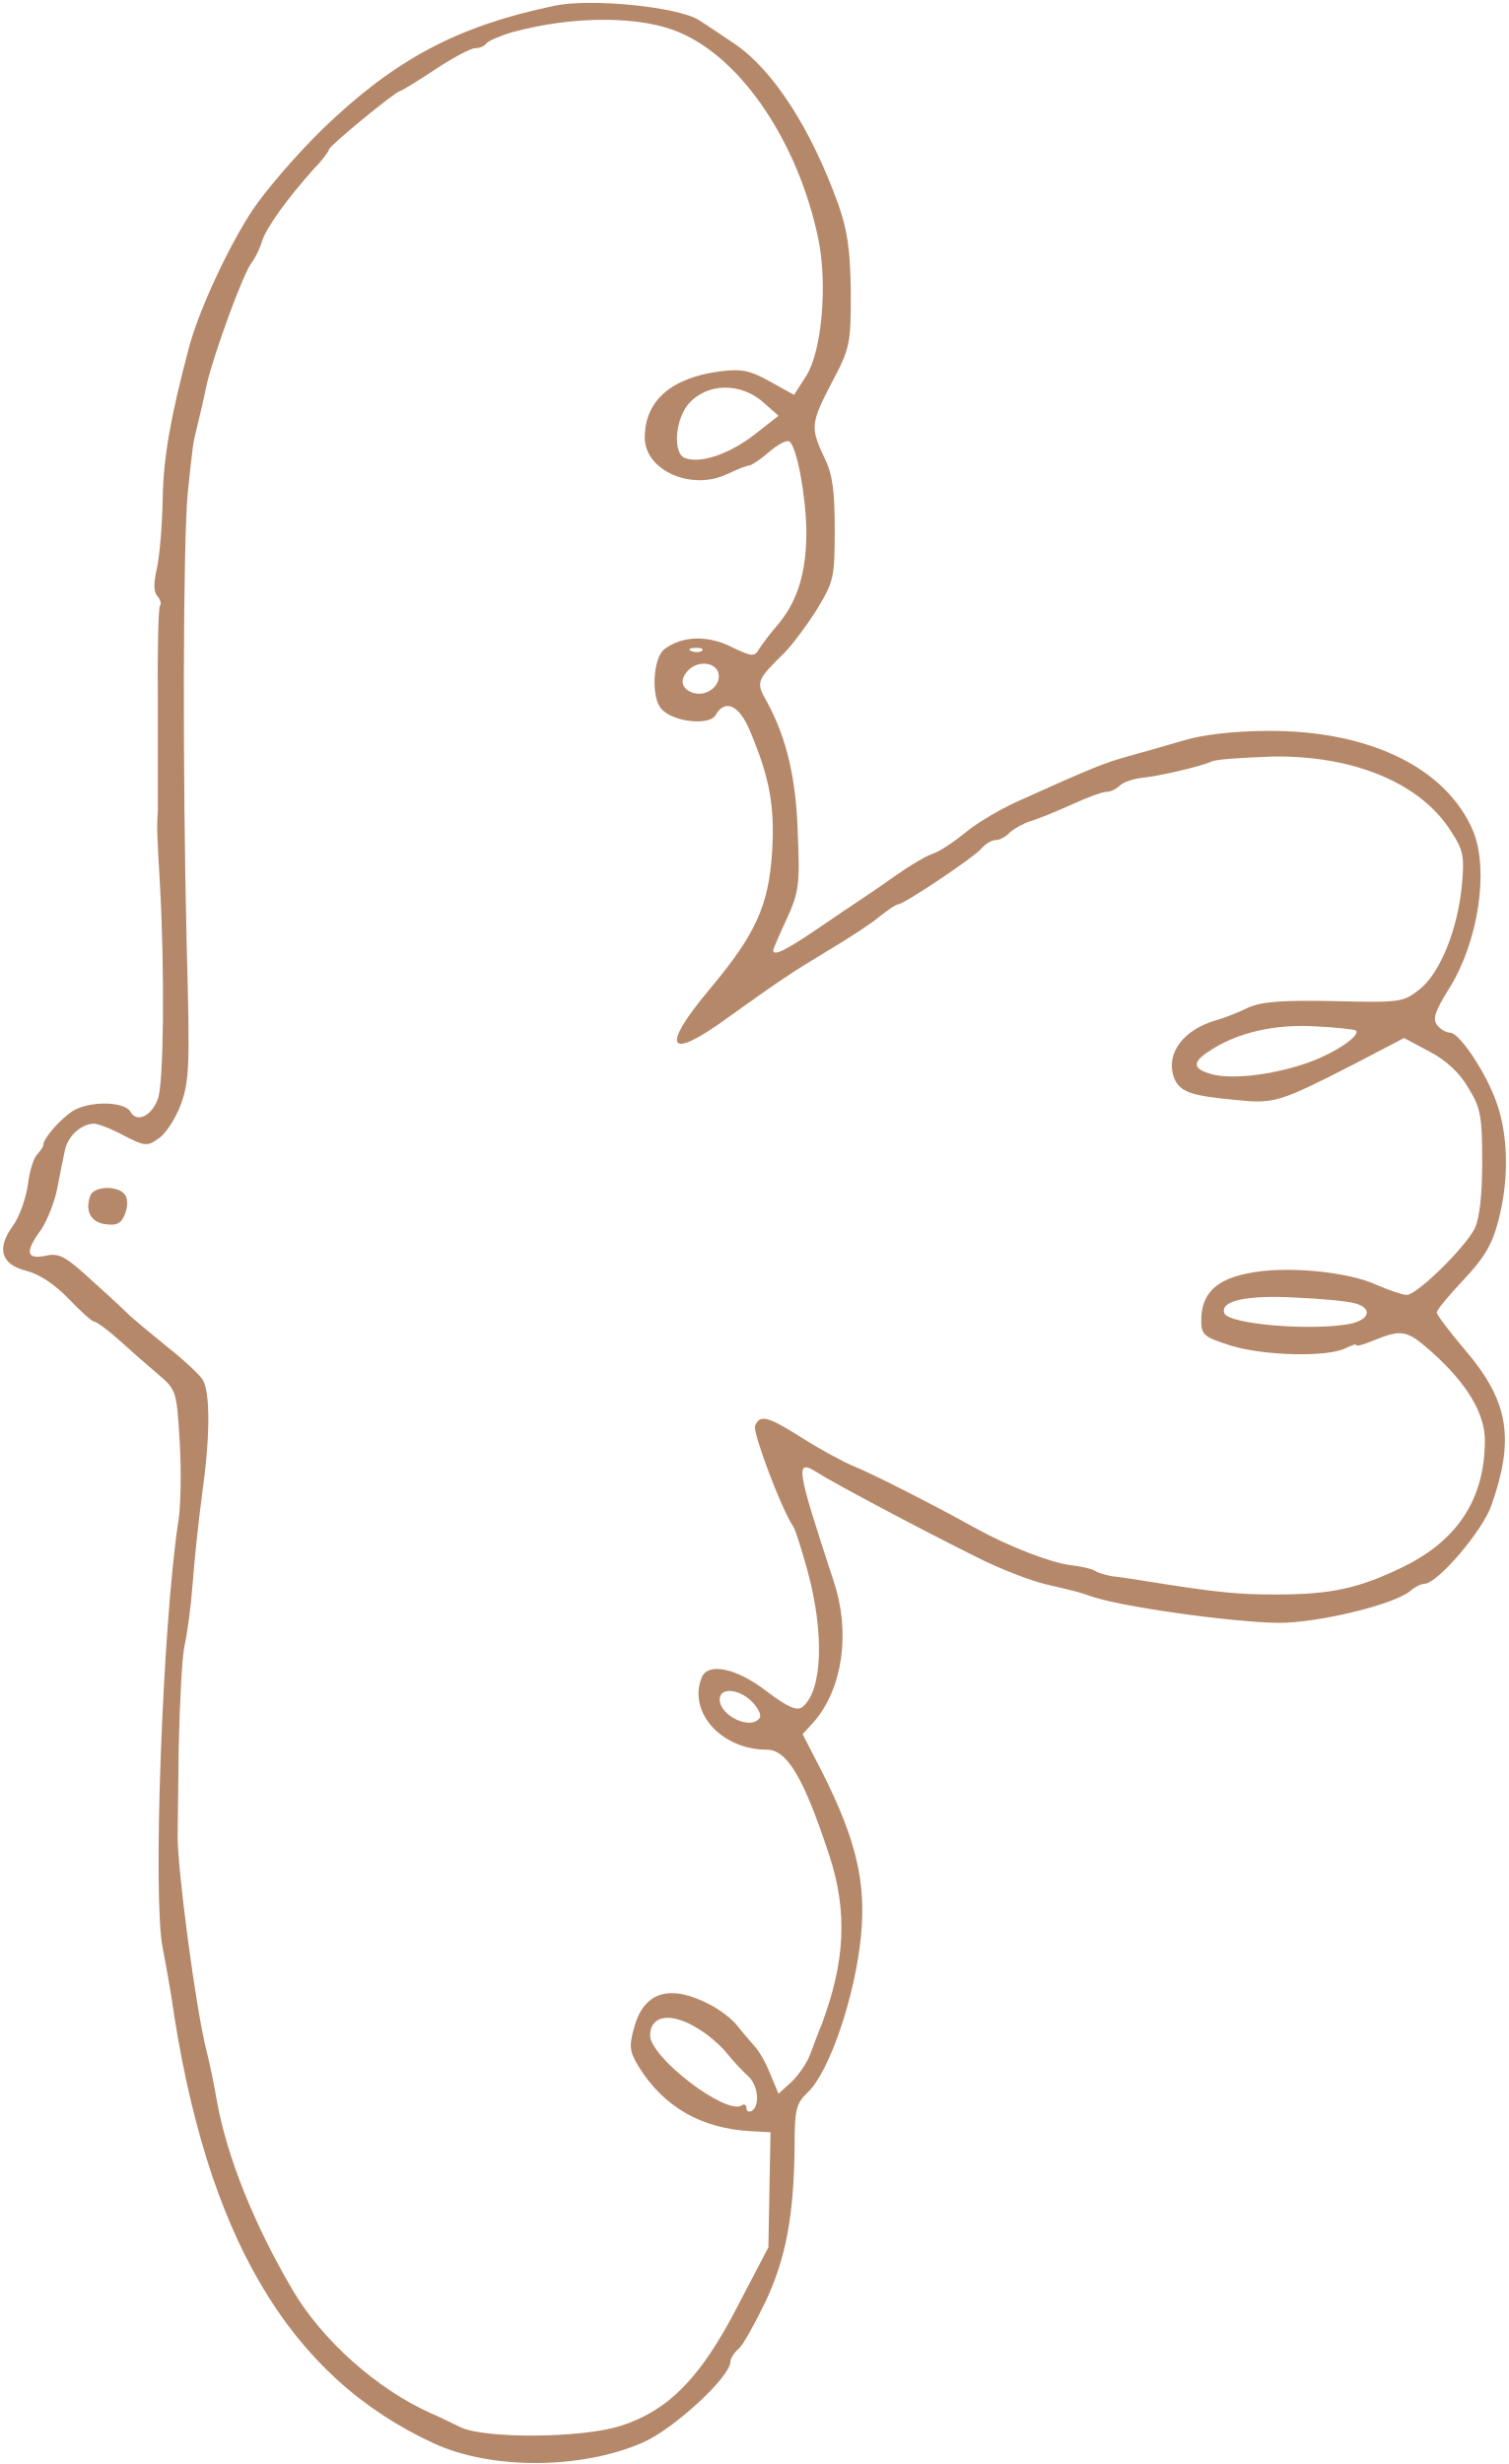
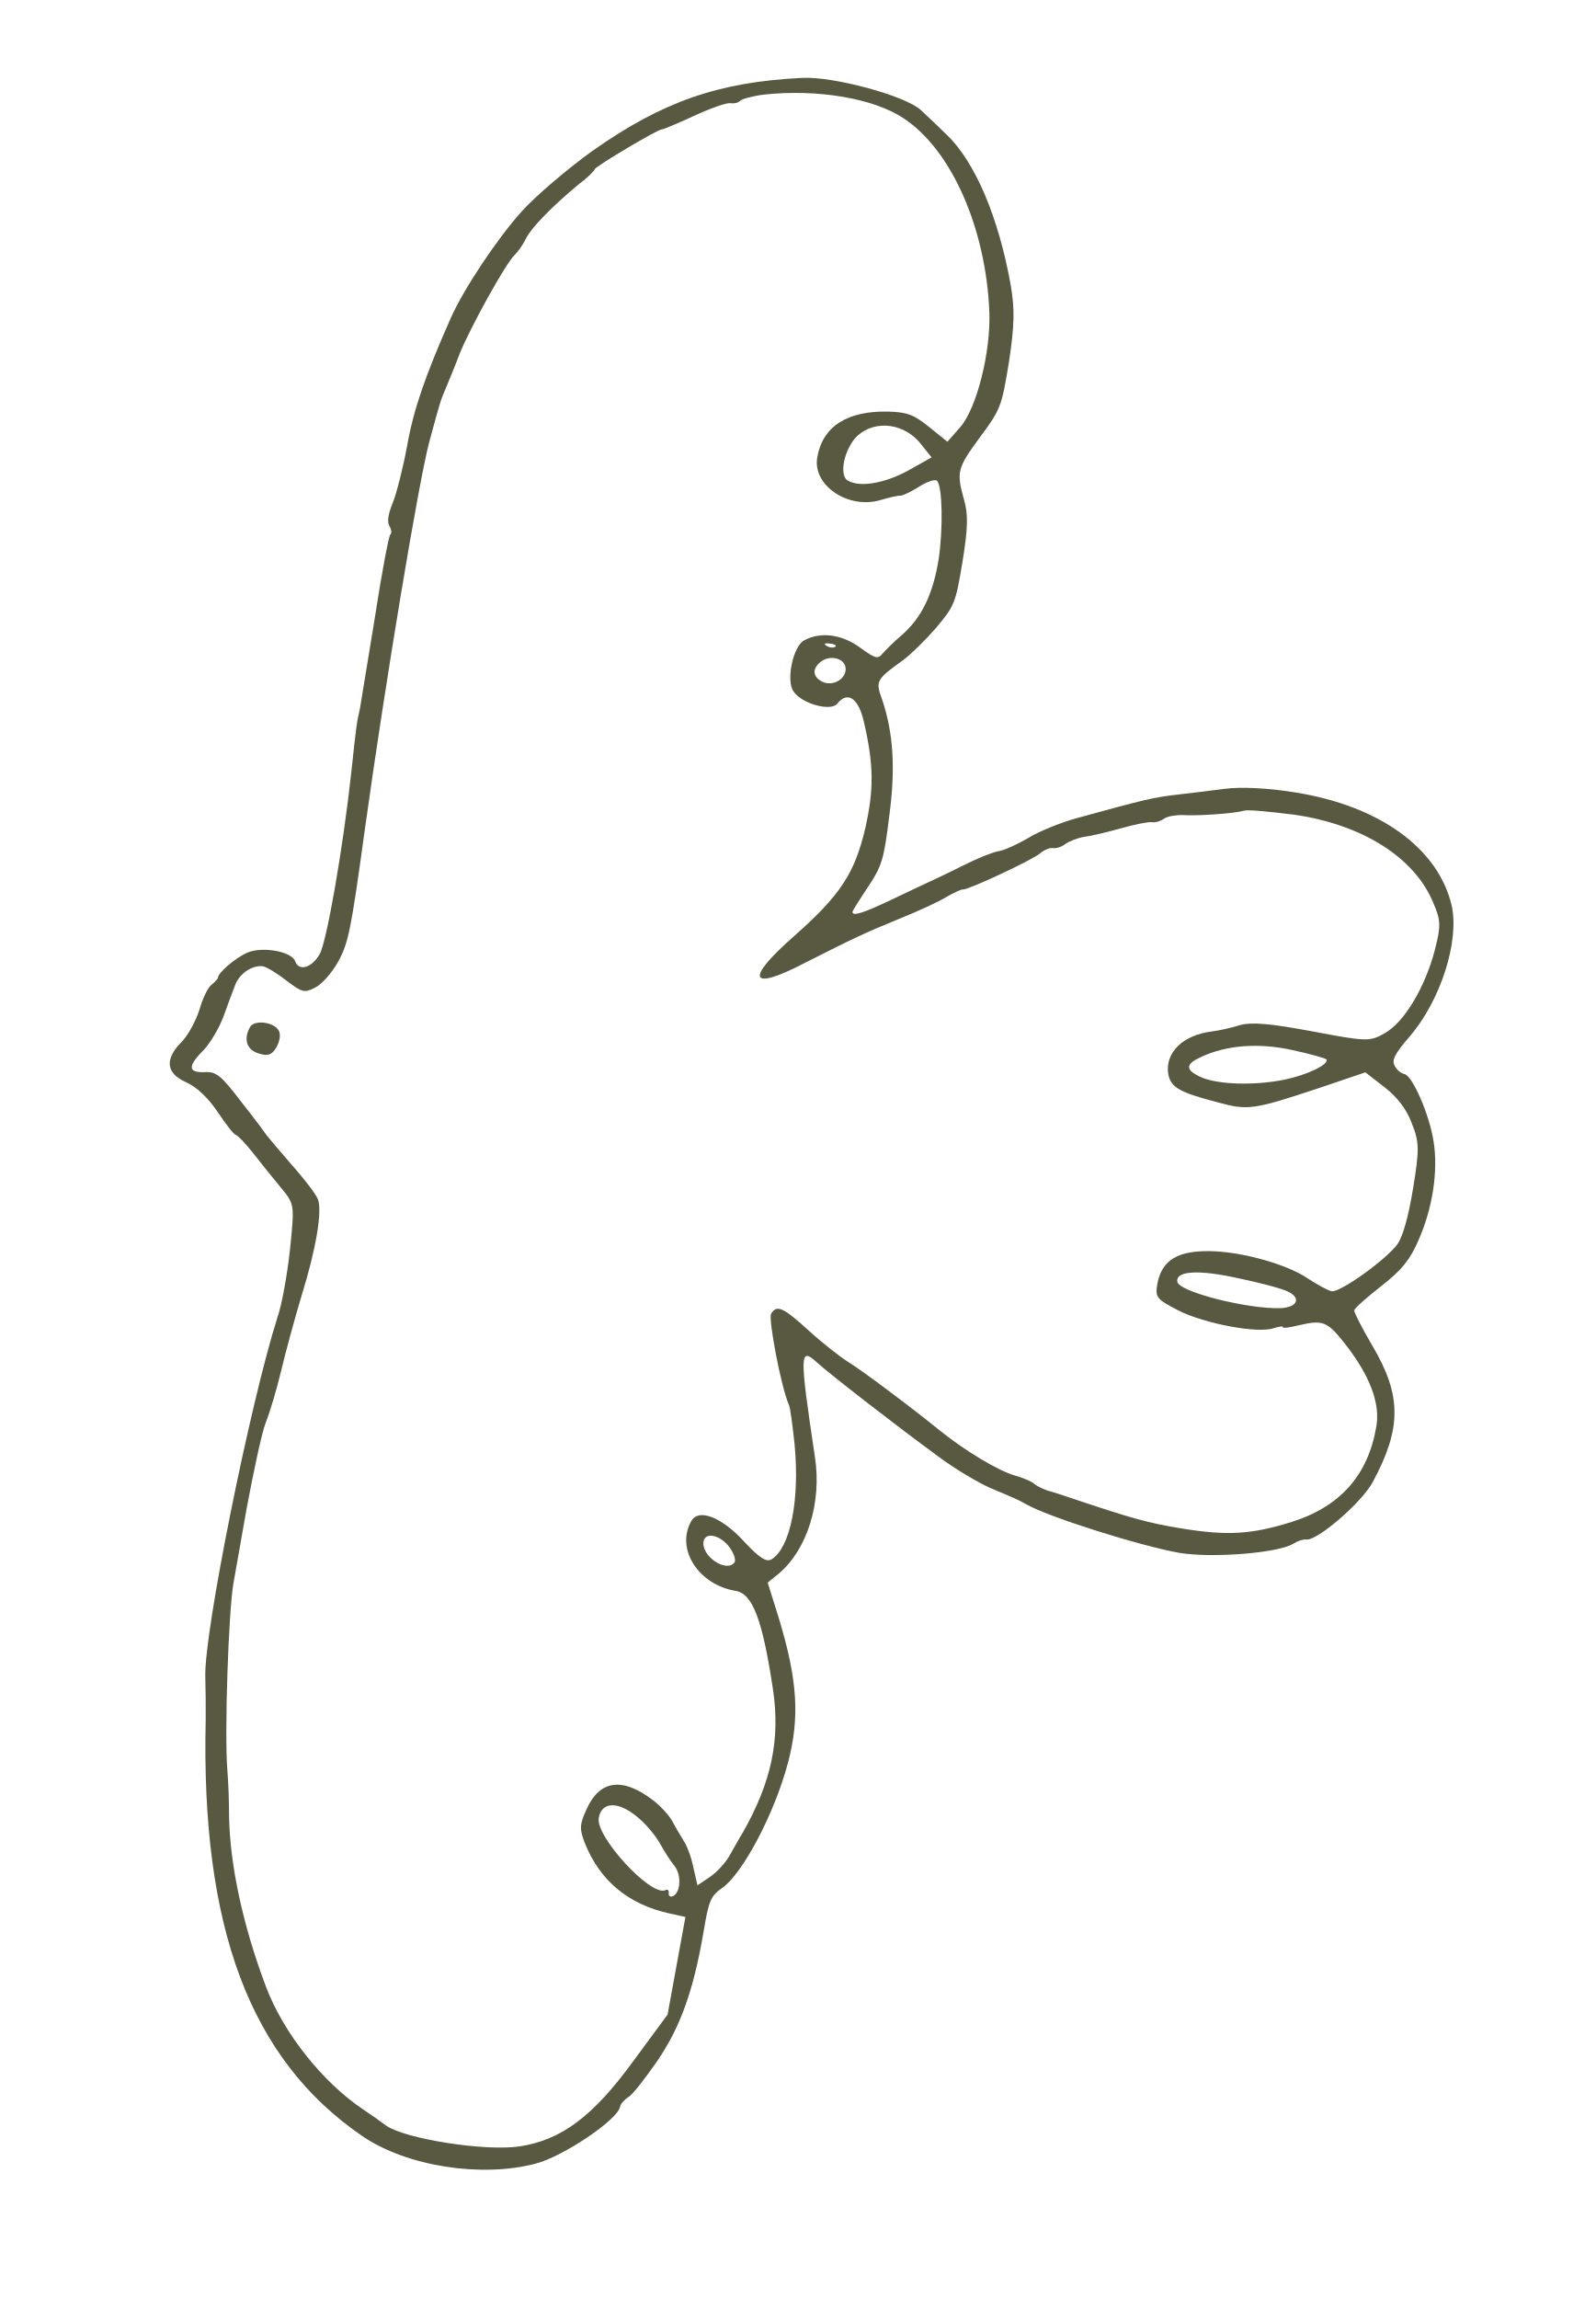
- <svg xmlns="http://www.w3.org/2000/svg" width="376" height="614" viewBox="0 0 376 614" fill="none">
-   <path d="M138 1.467C113.867 6.533 98.4 14.8 80.4 32.133C74.133 38.267 66.133 47.467 62.8 52.533C56.933 61.467 49.467 77.467 47.067 86.667C42.533 103.733 40.667 114.133 40.533 124.667C40.4 131.2 39.733 138.933 39.067 141.733C38.267 145.2 38.267 147.467 39.2 148.533C40 149.467 40.267 150.533 39.867 150.933C39.467 151.333 39.2 162.4 39.333 175.467C39.333 188.667 39.333 200.533 39.333 202C39.067 206.267 39.067 206.667 39.867 220.667C41.067 242.4 40.8 270.133 39.333 273.867C37.733 278.133 34.133 279.867 32.533 277.067C31.067 274.4 22.133 274.267 18 276.933C14.8 279.067 10.667 283.867 10.8 285.333C10.8 285.733 10.133 286.667 9.333 287.6C8.4 288.4 7.333 291.867 6.933 295.333C6.4 298.8 4.8 303.333 3.2 305.467C-0.933 311.2 0.267 315.067 6.533 316.667C9.733 317.467 13.6 320 17.067 323.6C20.133 326.8 22.933 329.333 23.467 329.333C24 329.333 26.8 331.333 29.6 333.867C32.4 336.4 36.8 340.267 39.333 342.4C44 346.4 44 346.533 44.8 359.6C45.2 366.8 45.067 375.6 44.4 379.333C40.533 404.933 38 472.8 40.533 485.333C41.2 488.667 42.133 494 42.667 497.333C51.2 557.067 71.867 592.267 108.267 608.933C122.533 615.467 144.933 615.333 160.133 608.667C167.867 605.333 182 592.267 182 588.533C182 587.733 182.933 586.267 184 585.333C185.067 584.533 188 579.2 190.667 573.733C195.867 562.8 197.867 551.867 198 534.533C198 525.733 198.4 524.133 201.2 521.467C206.667 516.4 213.067 497.467 214.533 482.533C215.867 469.067 213.333 458.4 204.933 441.733L200 432.133L202.8 429.067C210 420.8 212 406.667 207.733 394C198.267 365.2 198 363.333 203.867 367.067C207.333 369.333 229.6 381.2 243.333 388C248.8 390.8 256.667 393.867 260.667 394.8C269.733 396.933 268.933 396.8 271.333 397.6C278.267 400.267 306.933 404.267 318.667 404.4C328.4 404.4 347.467 399.867 351.467 396.4C352.533 395.467 354.133 394.667 354.933 394.667C358.133 394.667 369.333 381.6 371.6 375.2C377.467 358.533 376 349.2 365.067 336.4C361.2 331.867 358 327.6 358 327.067C358 326.4 361.067 322.8 364.667 318.933C369.867 313.467 371.867 310 373.333 304.267C376 294.4 375.867 283.333 373.067 275.2C370.667 267.867 363.733 257.333 361.333 257.333C360.4 257.333 358.933 256.533 358.133 255.467C356.933 254 357.467 252.133 361.067 246.4C368.4 234.667 371.067 216.8 367.067 207.067C360.4 191.333 341.2 182 316 182.133C307.733 182.133 299.867 183.067 295.333 184.4C291.333 185.6 285.067 187.333 281.333 188.4C275.067 190.133 272.133 191.333 253.467 199.733C249.067 201.733 243.2 205.2 240.4 207.6C237.6 209.867 234 212.267 232.267 212.8C230.667 213.333 226.4 215.867 222.667 218.533C218.933 221.2 214.933 223.867 213.733 224.667C212.667 225.333 208 228.533 203.467 231.6C196 236.667 192.667 238.4 192.667 236.8C192.667 236.533 194.133 233.067 196 229.067C199.067 222.4 199.333 220.4 198.8 207.867C198.4 193.867 196 183.867 191.067 174.8C188.267 170 188.533 169.467 195.467 162.667C197.333 160.8 200.933 156 203.467 152C207.733 144.933 208 144.133 208 132C208 122.4 207.467 118.133 205.467 114.133C201.867 106.533 202 105.467 207.2 95.467C211.867 86.667 212 85.733 212 72.8C211.867 62.133 211.2 57.467 208.8 50.667C202 31.867 192.533 17.333 183.067 10.933C180.133 8.933 176.133 6.267 174.267 5.067C169.2 1.733 147.2 -0.533 138 1.467ZM169.733 8.267C185.2 15.067 198.933 35.867 203.867 59.333C206.267 70.667 204.8 87.467 200.933 93.6L197.867 98.4L191.867 95.067C186.8 92.267 184.8 91.867 179.467 92.533C167.2 94.133 160.667 99.867 160.667 109.067C160.667 117.2 172.267 122.4 181.2 118.133C183.733 116.933 186.133 116 186.667 116C187.2 116 189.467 114.533 191.6 112.667C193.733 110.8 196 109.6 196.667 110C198.533 111.2 200.8 123.333 200.933 132.4C200.933 142.533 198.8 149.733 193.867 155.6C191.867 157.867 189.733 160.8 189.067 161.867C188 163.733 187.2 163.6 182.267 161.2C176.4 158.267 170 158.4 165.6 161.733C162.667 163.867 162.133 174 164.933 176.8C168 180 176.8 180.8 178.267 178.267C180.667 174 184.267 175.733 186.933 182.267C191.867 194 193.067 200.933 192.4 212.4C191.467 225.733 188.4 232.667 176.8 246.533C164.4 261.333 166.4 264.533 181.333 253.6C194.4 244.267 196.933 242.533 206.667 236.667C211.6 233.733 217.333 230 219.333 228.267C221.333 226.667 223.333 225.333 223.867 225.333C225.2 225.333 242.8 213.6 244.533 211.467C245.6 210.267 247.067 209.333 248.133 209.333C249.067 209.333 250.667 208.533 251.6 207.467C252.667 206.533 254.933 205.2 256.667 204.667C258.533 204.133 263.067 202.267 266.933 200.533C270.667 198.8 274.667 197.333 275.6 197.333C276.667 197.333 278.133 196.667 279.067 195.733C279.867 194.933 282.267 194.133 284.267 193.867C288.533 193.467 299.067 191.067 302 189.733C303.067 189.2 309.733 188.8 316.8 188.533C337.067 188.133 354 195.067 361.6 207.2C364.667 211.867 364.933 213.467 364.267 220.667C363.2 231.733 358.8 242.533 353.733 246.533C349.733 249.733 348.933 249.867 332.533 249.467C319.6 249.2 314.4 249.6 311.067 251.067C308.667 252.267 305.2 253.6 303.333 254.133C294.8 256.533 290.4 262.533 292.533 268.533C294 272.133 296.667 273.067 308.267 274.133C317.467 275.067 318.933 274.667 337.6 265.067L349.867 258.667L356.133 262C360.267 264.133 363.733 267.333 365.867 271.067C368.933 276 369.333 278.133 369.333 289.467C369.333 297.867 368.667 303.6 367.467 306.133C364.933 311.067 353.067 322.667 350.533 322.667C349.467 322.667 346 321.467 342.933 320.133C335.6 316.8 320 315.333 310.8 317.333C302.8 318.933 299.333 322.533 299.333 329.067C299.333 332.667 300 333.2 306.8 335.333C314.933 337.867 331.2 338.267 335.467 335.867C336.933 335.2 338 334.8 338 335.2C338 335.6 340.133 334.933 342.667 333.867C349.333 331.2 350.667 331.467 356.8 336.933C365.6 344.8 370 352.267 370 358.933C370 373.333 363.333 383.733 349.733 390.4C338.8 395.733 331.867 397.333 318 397.333C308 397.333 303.067 396.8 284.667 393.867C282.133 393.467 278.8 392.933 277.2 392.8C275.733 392.533 273.733 392 272.933 391.467C272.133 390.933 269.2 390.267 266.667 390C261.6 389.333 251.333 385.333 243.333 380.933C233.067 375.2 217.067 367.067 212.667 365.333C210.133 364.267 204.4 361.2 200 358.4C191.2 352.8 189.333 352.4 188.133 355.333C187.6 357.067 194.533 375.733 197.733 380.533C198.267 381.333 199.733 386.133 201.2 391.333C205.467 407.067 204.933 421.2 200 425.333C198.667 426.4 196.533 425.6 191.067 421.467C183.467 415.6 176.267 414.133 174.8 418.133C171.467 426.8 179.867 436 191.067 436C196.133 436 200.267 442.933 206.667 462.4C211.2 476.267 210.667 488.8 204.667 504.667C204 506.133 202.933 509.2 202 511.6C201.2 513.867 199.067 517.067 197.2 518.8L194 521.733L191.867 516.667C190.8 513.867 188.933 510.8 188 509.867C187.067 508.8 185.067 506.533 183.733 504.8C182.4 503.067 179.333 500.8 177.067 499.6C166.933 494.267 160.4 496.267 158 505.333C156.667 510 156.933 511.333 159.2 515.067C165.333 524.933 174.667 530.4 187.067 531.067L192 531.333L191.733 545.6L191.467 560L183.733 574.8C174.533 592.667 166.4 600.8 154.533 604.533C144.8 607.6 120.667 607.733 114.667 604.8C112.533 603.733 109.2 602.133 107.333 601.333C94.133 595.467 80.267 583.2 72.933 570.667C63.2 554.133 56.667 537.6 54.133 524C53.467 520 52.267 514.133 51.467 511.067C48.8 500.8 44.133 465.2 44.267 457.333C44.267 456.267 44.4 446.267 44.533 435.333C44.8 424.267 45.333 412.933 46 410C46.667 407.067 47.6 400.133 48 394.667C48.4 389.2 49.467 378.933 50.4 372C52.4 357.867 52.4 347.067 50.533 343.867C49.867 342.667 45.733 338.8 41.333 335.333C36.933 331.733 33.067 328.533 32.667 328.133C32.267 327.733 28.267 323.867 23.6 319.733C16.4 313.067 14.8 312.133 11.333 312.933C6.533 313.867 6.133 312 10.267 306.4C11.733 304.133 13.6 299.6 14.267 296.133C14.933 292.8 15.733 288.533 16.133 286.8C16.8 283.2 20.133 280.133 23.333 280C24.4 280 27.867 281.333 30.8 282.933C36 285.6 36.667 285.733 39.467 283.733C41.2 282.667 43.733 278.8 45.067 275.2C47.2 269.333 47.333 265.467 46.533 236C45.467 192.4 45.6 135.067 46.8 122.667C48.133 110.133 48 110.8 49.2 106C49.733 103.733 50.8 99.333 51.467 96C53.333 88 60.667 67.867 62.8 65.333C63.6 64.267 64.8 61.867 65.333 60C66.4 56.667 71.6 49.467 78.267 42C80.4 39.867 82 37.6 82 37.2C82 36.4 98.667 22.667 99.733 22.667C100 22.667 104 20.267 108.4 17.333C112.8 14.4 117.333 12 118.4 12C119.6 12 120.8 11.467 121.2 10.8C121.6 10.267 124.533 8.933 127.733 8C142.933 3.867 160 3.867 169.733 8.267ZM190.667 100.667L194 103.6L187.867 108.4C181.6 113.2 174.533 115.6 170.667 114.133C167.733 113.067 168.133 105.067 171.333 100.933C175.867 95.333 184.8 95.067 190.667 100.667ZM174.933 162.133C174.533 162.533 173.333 162.667 172.4 162.267C171.333 161.867 171.733 161.467 173.2 161.467C174.667 161.333 175.467 161.733 174.933 162.133ZM178.933 167.467C180 170.533 176.267 173.733 172.8 172.667C169.733 171.733 169.2 169.333 171.6 166.933C173.867 164.667 178 164.933 178.933 167.467ZM337.867 256.8C339.067 258 333.067 262.133 326.667 264.533C318 267.733 307.467 269.067 302.133 267.733C297.2 266.4 296.933 264.8 301.2 262C308.133 257.333 317.467 255.2 327.467 255.733C332.933 256 337.6 256.533 337.867 256.8ZM337.733 324.8C342 326 341.333 328.8 336.533 329.867C326.933 331.733 306 330 305.067 327.2C304 324.133 310.667 322.667 322.667 323.333C329.333 323.6 336 324.267 337.733 324.8ZM187.333 424C188.933 425.6 189.733 427.333 189.333 428C187.333 431.333 179.333 427.6 179.333 423.467C179.333 420.4 184.133 420.8 187.333 424ZM173.867 505.467C176.4 506.933 179.733 509.867 181.2 511.733C182.8 513.733 185.067 516.133 186.267 517.2C188.933 519.467 189.467 524.667 187.333 526C186.667 526.4 186 526.133 186 525.333C186 524.533 185.467 524.133 184.8 524.667C180.8 527.067 162 512.667 162 507.2C162 502.133 167.2 501.333 173.867 505.467Z" fill="#B6886A" />
-   <path d="M22.533 297.867C21.067 301.733 22.667 304.667 26.4 305.067C29.2 305.467 30.267 304.8 31.2 302.4C31.867 300.533 31.867 298.667 31.067 297.6C29.2 295.333 23.467 295.6 22.533 297.867Z" fill="#B6886A" />
+ <svg xmlns="http://www.w3.org/2000/svg" width="1352" height="1948" viewBox="0 0 1352 1948" fill="none">
+   <path d="M679.514 66.019C608.795 69.476 561.091 86.216 501.913 128.016C481.263 142.854 454.251 165.761 442.411 178.874C421.565 202 392.837 244.831 381.677 270.338C360.746 317.618 350.527 346.844 345.151 377.262C341.673 396.104 336.116 418.172 332.9 425.965C328.991 435.624 327.915 442.183 330.051 445.703C331.873 448.775 332.121 451.985 330.799 452.957C329.477 453.929 323.471 485.827 317.648 523.699C311.384 561.894 305.752 596.231 305.057 600.475C302.277 612.697 302.087 613.855 297.708 654.736C290.792 718.181 276.876 798.306 270.953 808.427C264.399 820.031 253.386 823.375 250.186 814.53C247.299 806.133 222.075 801.6 209.109 807.398C199.039 812.085 185.061 824.055 184.742 828.361C184.552 829.519 182.222 831.91 179.515 834.239C176.493 836.121 171.829 845.657 169.051 855.502C165.896 865.286 159.216 877.66 153.675 883.091C139.254 897.762 140.816 909.507 157.795 917.046C166.474 920.847 176.217 929.972 184.322 941.998C191.485 952.681 198.208 961.312 199.718 961.559C201.228 961.807 208.205 968.894 214.929 977.524C221.652 986.154 232.273 999.386 238.432 1006.73C249.743 1020.48 249.68 1020.86 245.744 1059.04C243.46 1080.06 238.906 1105.46 235.248 1115.96C212.154 1188.24 172.778 1383.44 174.001 1420.88C174.307 1430.84 174.418 1446.7 174.346 1456.59C170.156 1633.4 211.953 1744.85 307.082 1809.97C344.367 1835.5 407.838 1845.51 454.029 1833.28C477.502 1827.22 523.71 1795.97 525.481 1785.17C525.861 1782.86 529.199 1779.05 532.661 1776.84C536.06 1775.02 546.895 1760.95 557.037 1746.37C576.945 1717.15 587.795 1686.44 596.398 1636.35C600.574 1610.88 602.465 1606.44 611.657 1600.02C629.535 1587.9 656.637 1536.08 667.875 1493.55C678.039 1455.21 675.93 1423.17 660.061 1371.04L650.652 1340.97L660.033 1333.4C684.337 1312.82 696.705 1272.85 690.638 1234.22C677.507 1146.49 677.638 1140.96 692.474 1154.49C701.211 1162.66 758.611 1207.33 794.259 1233.38C808.405 1244.02 829.218 1256.55 840.098 1261.11C864.751 1271.49 862.549 1270.73 868.963 1274.16C887.324 1285.1 966.573 1309.98 999.724 1315.81C1027.28 1320.33 1083.4 1316.06 1096.37 1307.89C1099.83 1305.68 1104.74 1304.11 1107 1304.48C1116.06 1305.97 1153.97 1273.36 1163.42 1255.89C1187.94 1210.39 1188.21 1182.7 1163.34 1140.59C1154.54 1125.67 1147.51 1111.84 1147.76 1110.3C1148.08 1108.37 1158.47 1099.38 1170.49 1089.86C1187.81 1076.46 1195.11 1067.35 1201.99 1051.44C1214.22 1024.13 1219.09 992.048 1215.03 967.213C1211.71 944.88 1197.08 911.182 1190.29 910.068C1187.65 909.635 1183.88 906.639 1182.12 903.181C1179.42 898.38 1181.81 893.226 1194.72 878.307C1221.05 847.76 1237.08 797.3 1230.37 767.278C1218.97 718.658 1169.05 682.738 1097.65 671.425C1074.25 667.588 1051.54 666.636 1038.07 668.39C1026.18 670.005 1007.62 672.112 996.544 673.465C977.982 675.572 969.109 677.682 912.283 693.323C898.879 697.067 880.627 704.375 871.562 710.02C862.56 715.279 851.231 720.552 846.071 721.291C841.289 722.091 828.009 727.441 816.176 733.424C804.342 739.407 791.754 745.266 787.977 747.024C784.642 748.458 769.913 755.551 755.625 762.32C732.085 773.515 721.827 776.983 722.586 772.353C722.712 771.582 728.509 762.231 735.691 751.524C747.536 733.657 749.24 727.993 753.678 691.479C759.189 650.784 757.14 620.734 747.478 592.208C741.83 577.019 742.838 575.6 765.691 559.142C771.861 554.607 784.329 542.389 793.398 531.991C808.829 513.524 809.964 511.332 815.722 476.224C820.277 448.445 820.792 435.852 817.029 423.349C810.445 399.686 811.328 396.662 830.794 370.14C848.179 346.843 849 344.204 855.137 306.78C859.821 275.853 860.149 262.041 856.582 241.25C846.254 183.694 826.353 137.246 802.593 114.332C795.239 107.183 785.181 97.61 780.467 93.271C767.706 81.274 706.506 64.502 679.514 66.019ZM766.116 100.426C806.67 127.283 835.675 193.845 838.504 264.038C839.92 297.946 827.796 345.877 813.94 361.829L802.982 374.295L787.579 361.864C774.565 351.41 769.094 349.324 753.68 348.778C718.198 347.713 696.983 361.27 692.617 387.891C688.758 411.425 719.126 431.857 746.439 423.658C754.179 421.362 761.416 419.775 762.926 420.023C764.435 420.27 771.548 417.079 778.472 412.668C785.397 408.257 792.383 405.837 794.08 407.304C798.795 411.642 799.453 447.803 795.528 474.101C790.719 503.422 781.264 523.266 764.515 537.951C757.778 543.582 750.347 551.079 747.954 553.856C744.049 558.762 741.847 558.005 729.021 548.77C713.807 537.559 695.627 534.974 681.59 542.576C672.274 547.388 665.956 576.462 672.553 585.864C679.715 596.547 704.246 602.947 709.6 596.297C718.418 585.065 727.786 591.752 732.235 611.895C740.631 648.136 740.738 668.756 733.41 701.626C724.441 739.774 712.47 758.412 673.053 793.152C630.929 830.22 635.072 840.408 682.532 815.704C723.949 794.763 731.943 790.924 762.279 778.467C777.636 772.269 795.637 764.128 802.121 760.041C808.542 756.339 814.836 753.41 816.346 753.657C820.12 754.276 875.508 728.495 881.427 723.127C885.016 720.15 889.611 718.13 892.63 718.625C895.272 719.058 900.181 717.486 903.329 714.833C906.792 712.628 913.841 709.822 919 709.083C924.537 708.407 938.256 705.11 950.024 701.889C961.414 698.607 973.433 696.22 976.075 696.653C979.095 697.148 983.563 695.9 986.648 693.633C989.292 691.689 996.465 690.488 1002.25 690.645C1014.52 691.468 1045.48 689.414 1054.41 686.917C1057.69 685.869 1076.75 687.807 1096.88 690.316C1154.44 698.566 1199.08 726.49 1214.83 765.126C1221.3 780.054 1221.3 784.807 1215.99 805.331C1207.72 836.859 1190.14 866.067 1173.9 875.289C1161.06 882.691 1158.73 882.706 1112.5 873.935C1076.01 867.16 1061.1 865.903 1050.97 868.6C1043.61 870.958 1033.16 873.206 1027.63 873.883C1002.33 876.866 987.03 892.185 990.222 910.537C992.665 921.635 999.771 925.574 1032.1 934.045C1057.7 941.017 1062.04 940.54 1119.44 921.427L1157.2 908.603L1173.36 921.157C1184.04 929.249 1192.34 940.118 1196.61 951.911C1202.95 967.609 1203.07 973.968 1197.69 1006.76C1193.7 1031.07 1189.09 1047.35 1184.49 1054.12C1174.98 1067.22 1135.89 1095.28 1128.71 1094.1C1125.7 1093.61 1116.45 1088.52 1108.4 1083.24C1089.23 1070.19 1045.76 1058.71 1018.77 1060.22C995.367 1061.14 983.845 1069.95 980.745 1088.85C979.037 1099.27 980.671 1101.12 998.907 1110.45C1020.73 1121.56 1066.58 1130.27 1079.8 1125.3C1084.27 1124.05 1087.48 1123.39 1087.29 1124.55C1087.1 1125.71 1093.45 1124.77 1101.13 1122.86C1121.27 1118.24 1124.92 1119.63 1139.68 1138.29C1160.86 1165.14 1169.77 1188.79 1166.61 1208.08C1159.78 1249.75 1135.97 1276.75 1094.31 1289.72C1060.83 1300.08 1040.44 1301.49 1001.19 1295.05C972.883 1290.41 959.171 1286.58 908.478 1269.55C901.497 1267.21 892.314 1264.12 887.848 1263C883.823 1261.54 878.415 1259.07 876.403 1257.16C874.392 1255.24 866.405 1251.95 859.36 1250C845.334 1245.72 818.17 1229.38 797.612 1212.94C771.271 1191.58 729.839 1160.62 718.206 1153.56C711.541 1149.3 696.767 1137.76 685.641 1127.62C663.388 1107.33 658.294 1105.3 653.505 1113.24C651.173 1118 661.941 1175.24 668.721 1190.61C669.852 1193.17 671.725 1207.74 673.41 1223.47C678.021 1270.98 669.805 1311.62 653.878 1321.29C649.598 1323.76 643.939 1320.46 630.426 1305.96C611.696 1285.46 592.011 1277.87 585.961 1288.76C572.413 1312.29 591.825 1342.81 623.529 1348.01C637.871 1350.36 646.282 1372.35 655.16 1431.65C661.413 1473.87 653.956 1509.89 629.442 1553.02C626.859 1556.95 622.384 1565.33 618.603 1571.84C615.263 1578.03 607.706 1586.3 601.599 1590.45L591.149 1597.45L587.514 1581.8C585.824 1573.2 581.995 1563.46 579.796 1560.33C577.66 1556.81 573.074 1549.32 570.122 1543.69C567.171 1538.05 559.565 1530.07 553.718 1525.55C527.565 1505.41 508.122 1508.16 497.025 1533.28C491.037 1546.17 491.159 1550.15 495.803 1562.01C508.483 1593.4 532.309 1613.55 567.094 1621.24L580.932 1624.3L573.407 1665.46L565.819 1707L536.905 1746.24C502.384 1793.67 475.501 1813.42 440.138 1818.72C411.131 1823.07 342.753 1812.26 327.16 1800.98C321.628 1796.91 312.951 1790.73 308.047 1787.55C273.465 1764.44 240.034 1722.51 225.223 1682.84C205.516 1630.48 194.868 1579.61 194.15 1539.08C194.161 1527.2 193.548 1509.66 192.739 1500.42C190.062 1469.47 193.746 1364.3 197.856 1341.59C198.363 1338.51 203.485 1309.63 209.051 1278.06C215.057 1246.16 221.945 1213.61 225.224 1205.44C228.503 1197.26 234.436 1177.63 238.162 1162C241.888 1146.36 249.78 1117.15 255.712 1097.52C268.08 1057.55 273.205 1026.3 269.44 1016.18C268.122 1012.4 258.256 999.289 247.446 987.215C236.7 974.755 227.273 963.701 226.33 962.358C225.388 961.015 215.9 947.969 204.651 933.843C187.434 911.21 183.347 907.766 173.154 908.472C159.124 908.944 158.878 903.357 173.235 889.072C178.463 883.194 185.898 870.943 189.43 861.221C192.899 851.886 197.188 839.911 199.143 835.081C202.739 824.974 213.63 817.647 222.751 818.747C225.771 819.242 234.951 824.71 242.495 830.701C255.95 840.831 257.773 841.527 266.648 837.039C272.061 834.758 281.067 824.745 286.55 814.947C295.373 798.962 297.585 787.835 309.303 702.199C326.974 575.544 354.558 409.707 363.839 374.384C373.561 338.736 372.867 340.603 378.542 327.271C381.127 320.96 386.234 308.723 389.703 299.388C398.784 277.106 429.096 222.252 436.337 215.912C439.108 213.197 443.644 206.81 446.039 201.656C450.641 192.506 468.777 174.086 491.192 155.575C498.243 150.393 503.848 144.577 504.037 143.419C504.417 141.104 558.113 109.103 561.132 109.598C561.887 109.722 574.349 104.634 588.196 98.189C602.043 91.744 616.014 86.904 619.034 87.399C622.431 87.956 626.081 86.97 627.529 85.226C628.915 83.869 637.851 81.372 647.352 80.157C692.34 75.253 740.651 83.176 766.116 100.426ZM781.525 377.511L789.568 387.547L769.929 398.589C749.912 409.569 728.769 413.233 718.52 407.194C710.723 402.746 715.651 379.783 726.671 369.308C742.161 355.208 767.575 358.584 781.525 377.511ZM707.82 548.067C706.498 549.038 703.038 548.867 700.586 547.276C697.756 545.624 699.078 544.652 703.23 545.333C707.445 545.628 709.519 547.157 707.82 548.067ZM716.612 565.356C718.176 574.725 706.09 582.251 696.783 577.555C688.545 573.431 688.174 566.239 696.106 560.408C703.598 554.902 715.172 557.592 716.612 565.356ZM1124.12 897.631C1126.94 901.66 1108 910.835 1088.74 914.808C1062.69 920.045 1032.24 919.013 1017.78 912.679C1004.44 906.531 1004.45 901.777 1017.85 895.656C1039.7 885.371 1067.13 883.531 1095.18 889.716C1110.53 893.026 1123.49 896.735 1124.12 897.631ZM1091.47 1094.33C1102.98 1099.79 1099.76 1107.58 1085.67 1108.44C1057.61 1109.38 999.174 1094.65 997.86 1086.11C996.296 1076.74 1015.86 1075.59 1049.52 1083.09C1068.26 1086.96 1086.82 1091.98 1091.47 1094.33ZM618.655 1311.56C622.425 1316.93 623.867 1322.32 622.419 1324.06C615.176 1332.78 594.301 1318.26 596.263 1306.3C597.718 1297.43 611.116 1300.81 618.655 1311.56ZM541.876 1541.04C548.351 1546.46 556.395 1556.49 559.661 1562.57C563.241 1569.1 568.519 1577.1 571.409 1580.74C577.882 1588.54 576.924 1603.83 570.253 1606.7C568.176 1607.55 566.415 1606.47 566.795 1604.15C567.174 1601.84 565.855 1600.43 563.714 1601.67C551.253 1606.76 504.868 1556.36 507.463 1540.54C509.867 1525.88 524.966 1525.98 541.876 1541.04Z" fill="#595941" />
+   <path d="M212.008 870.075C206.022 880.582 209.159 889.813 219.537 892.703C227.273 895.161 230.609 893.727 234.39 887.215C237.163 882.124 238.049 876.722 236.29 873.264C232.082 865.839 215.726 863.949 212.008 870.075Z" fill="#595941" />
</svg>
